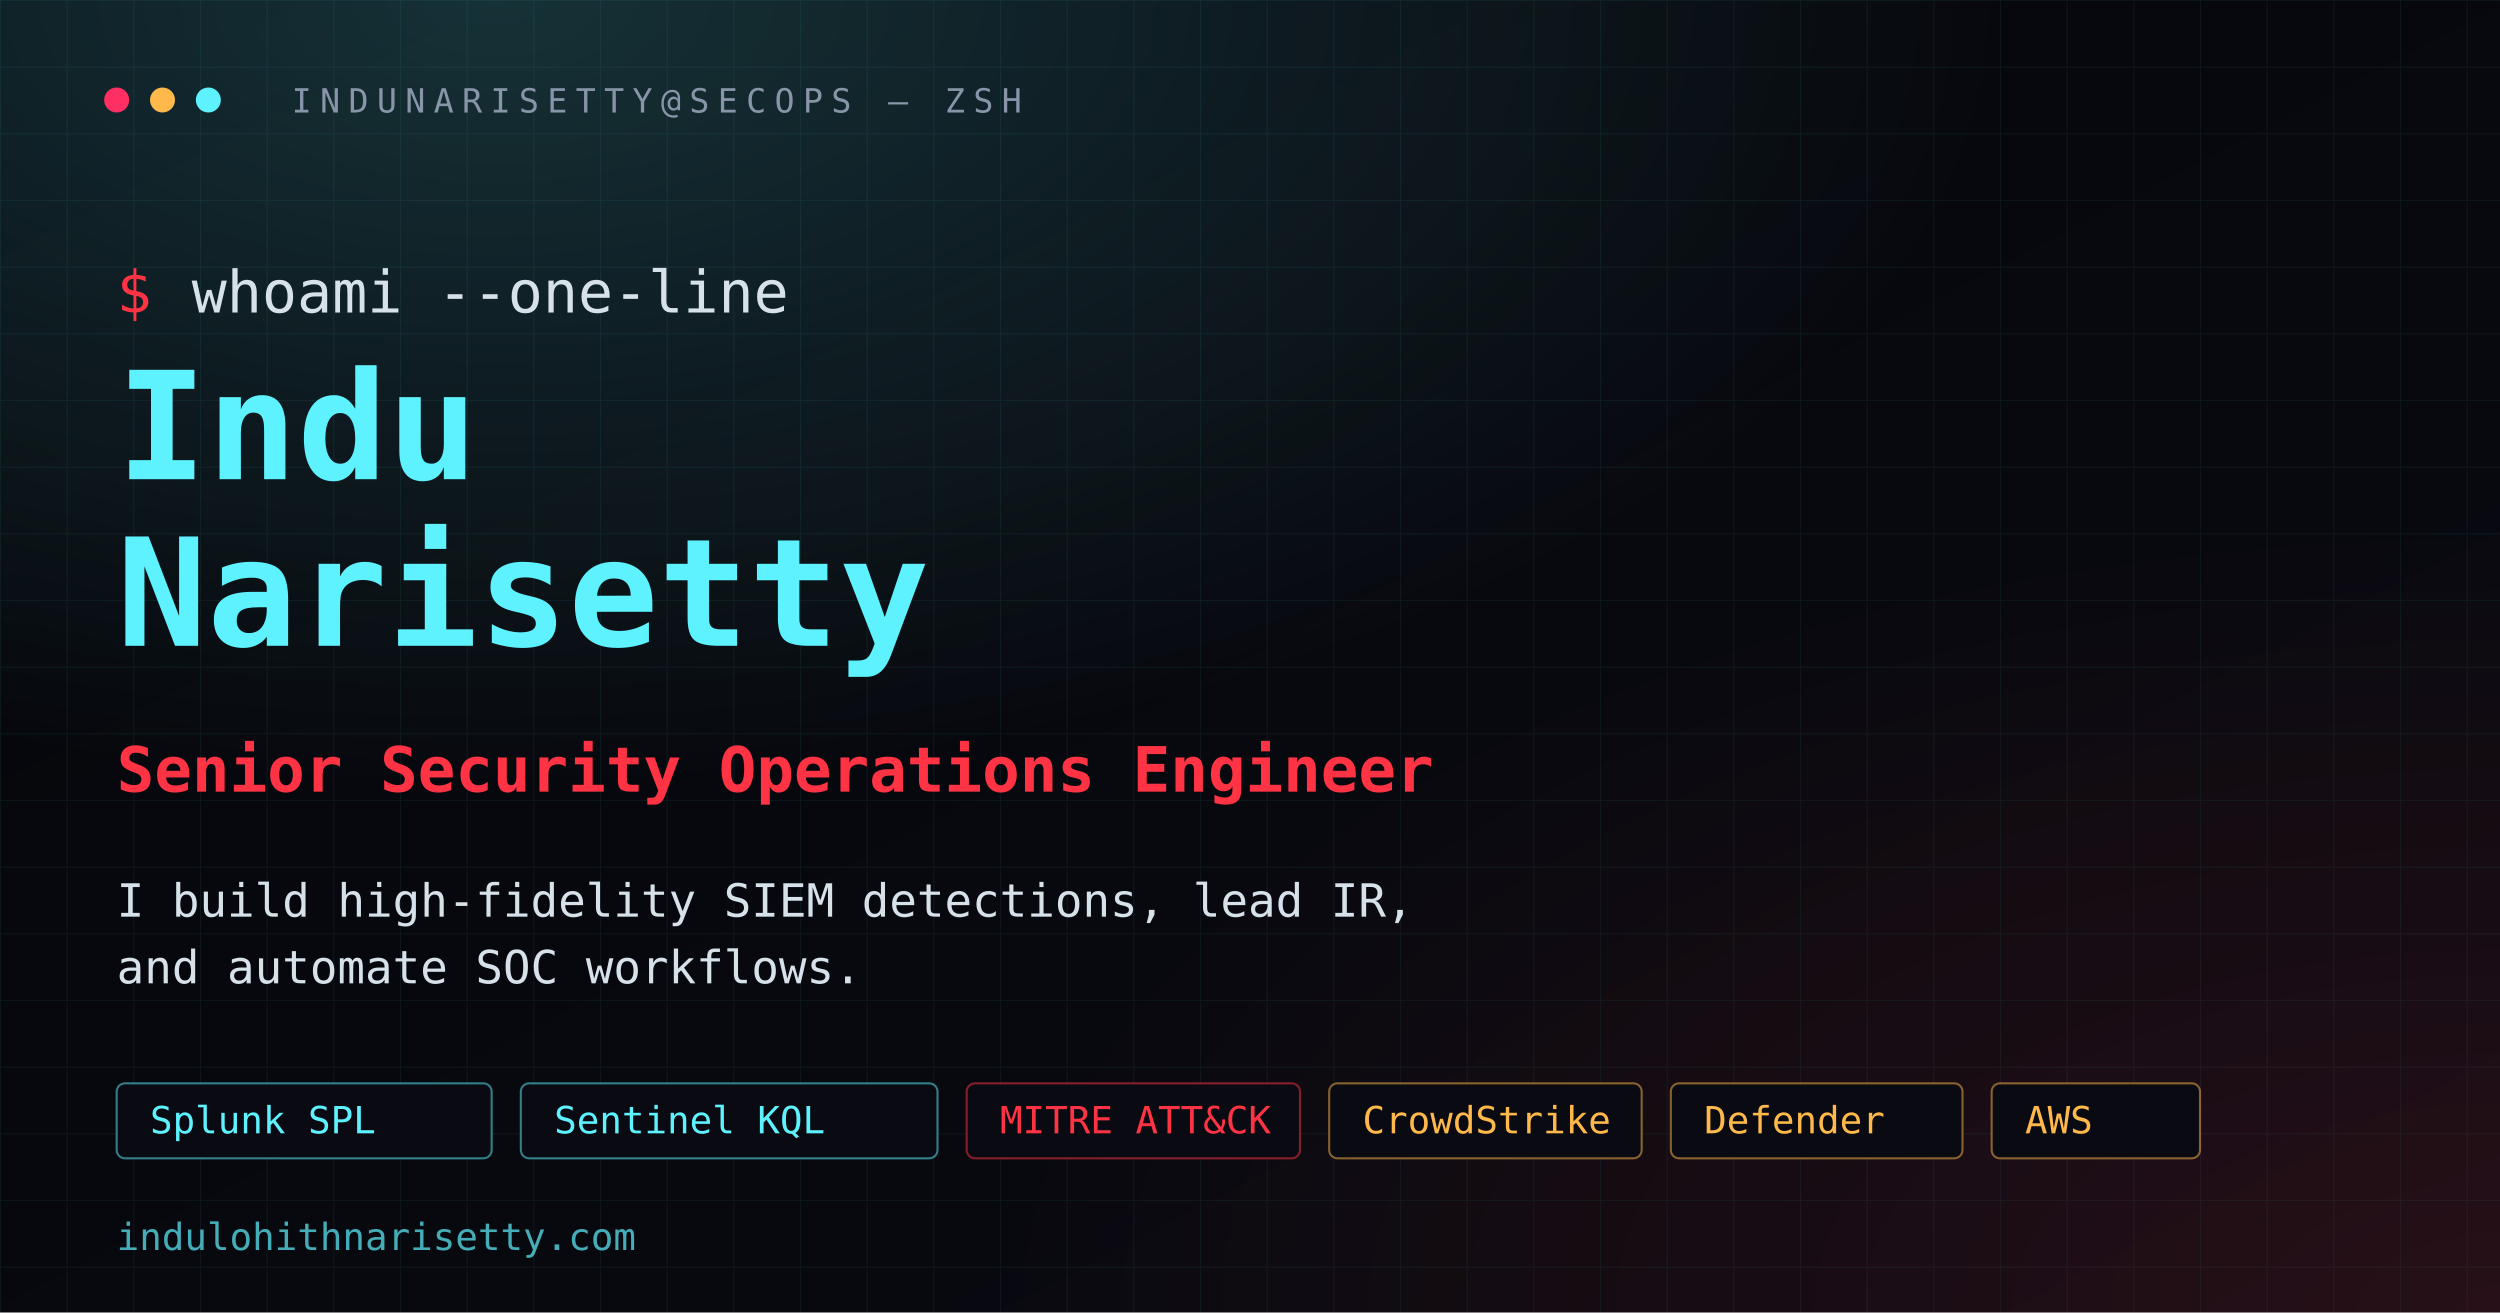
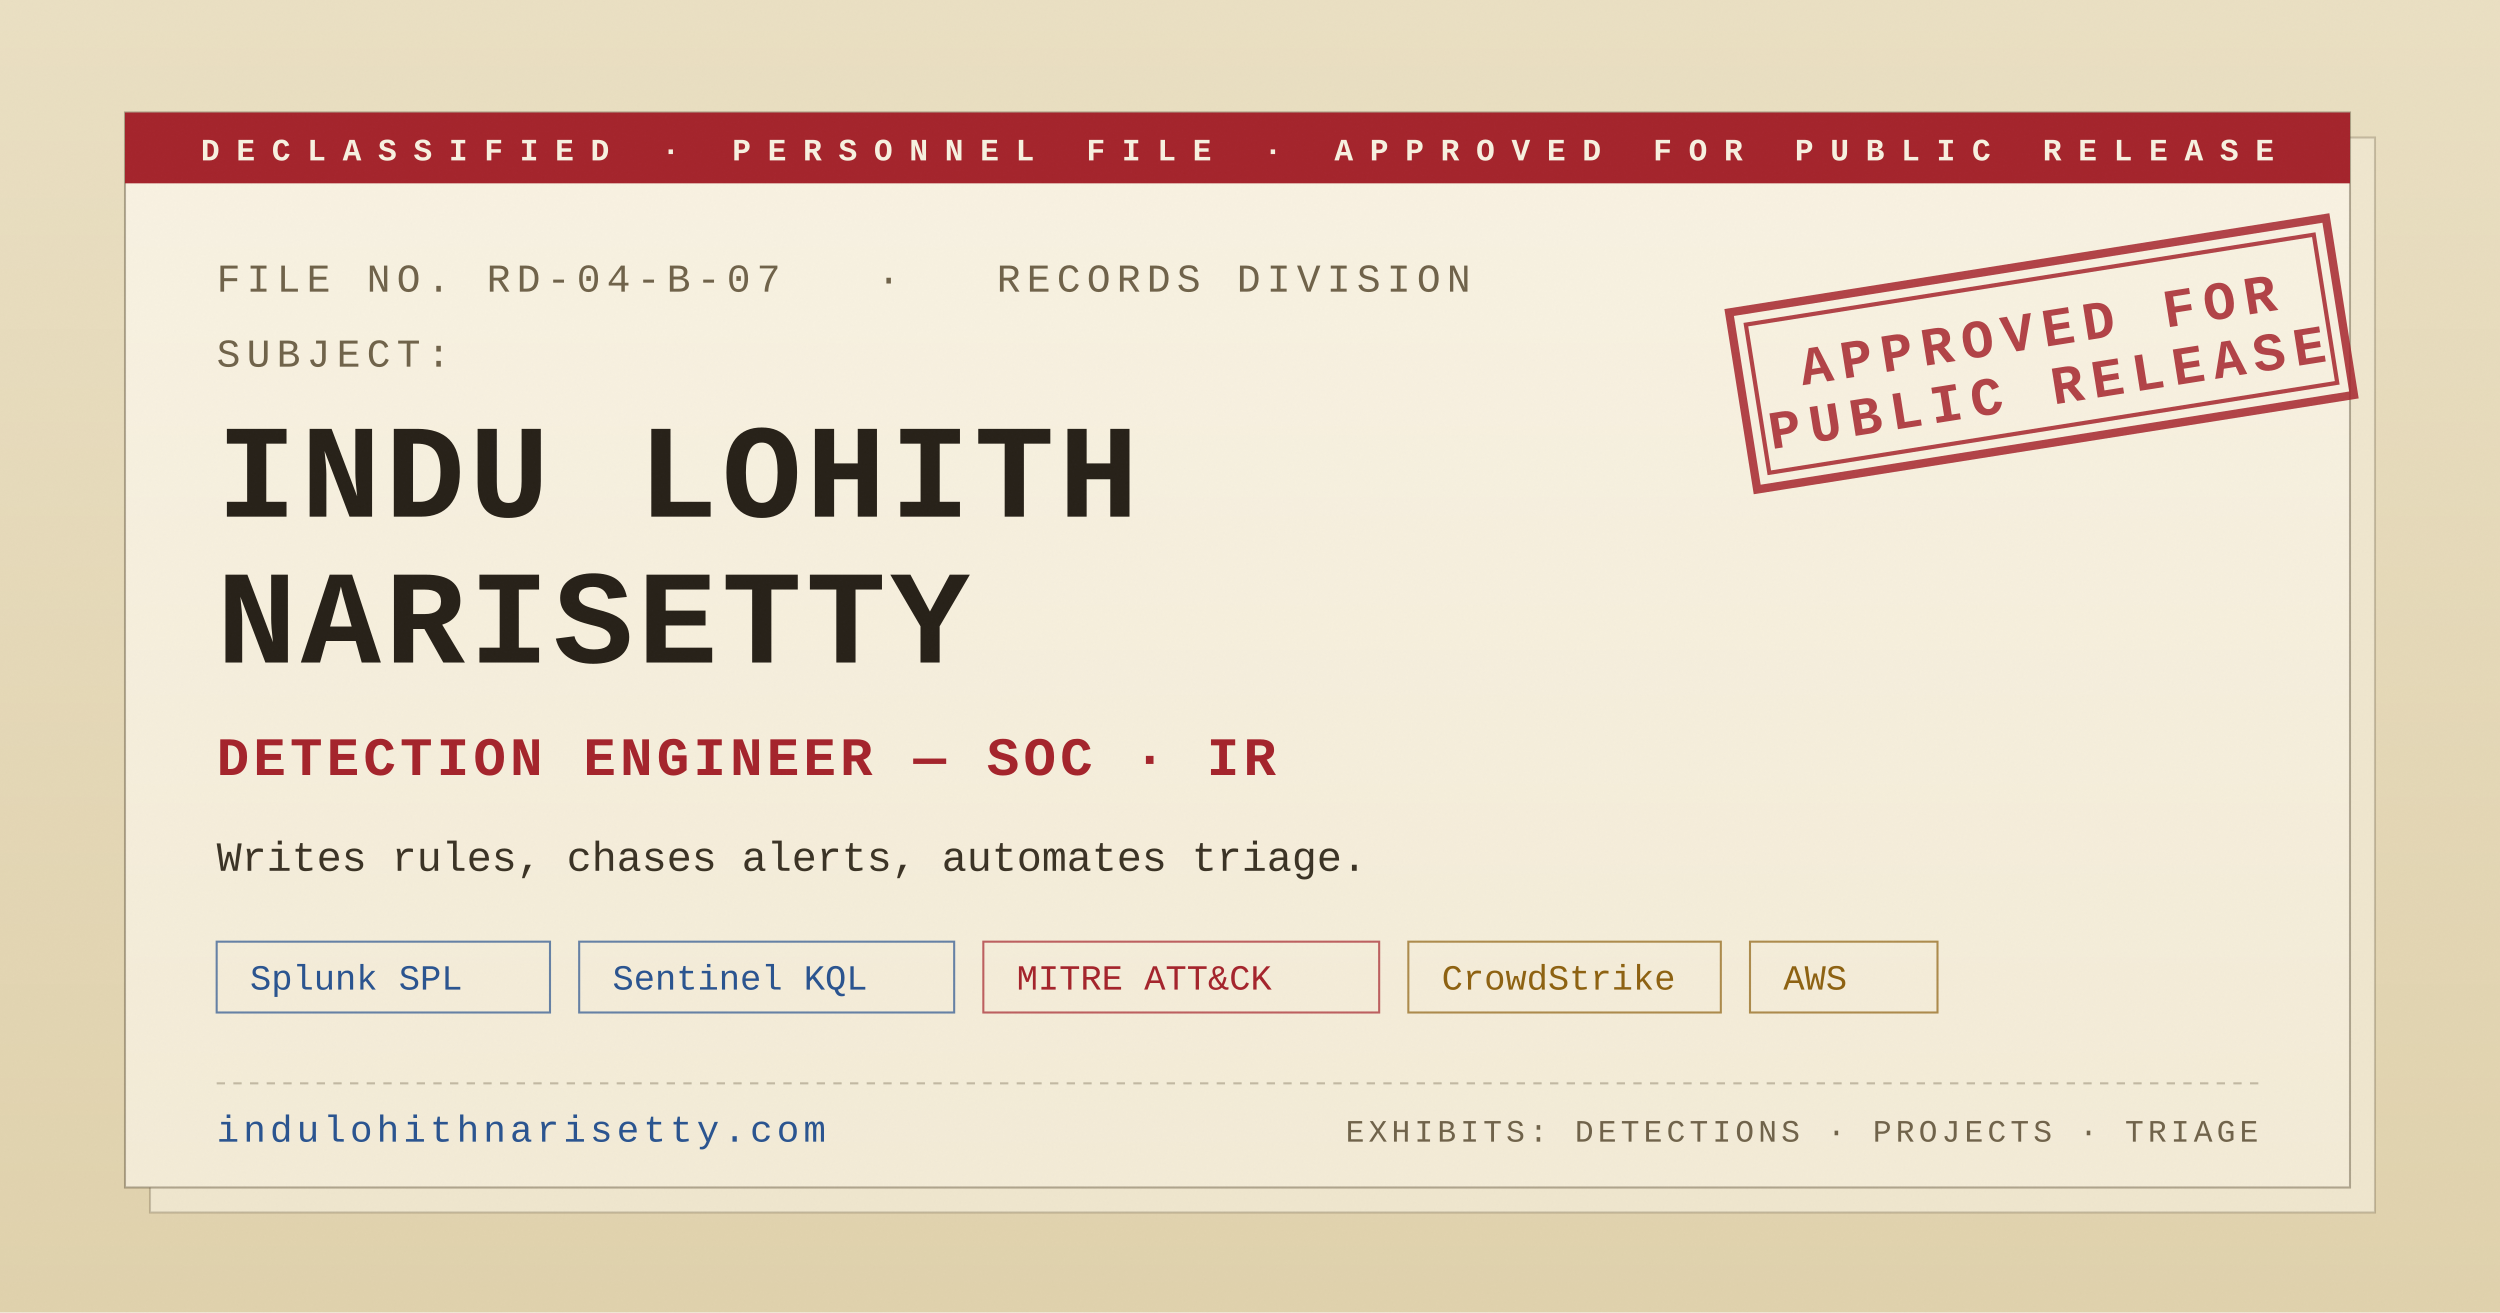
<svg xmlns="http://www.w3.org/2000/svg" viewBox="0 0 1200 630" width="1200" height="630">
  <defs>
-     <linearGradient id="bg" x1="0" y1="0" x2="1" y2="1">
-       <stop offset="0%" stop-color="#05060a" />
-       <stop offset="100%" stop-color="#0a0b12" />
+     <linearGradient id="desk" x1="0" y1="0" x2="0" y2="1">
+       <stop offset="0%" stop-color="#eadfc2" />
+       <stop offset="100%" stop-color="#e0d1ac" />
    </linearGradient>
-     <radialGradient id="glow" cx="20%" cy="0%" r="60%">
-       <stop offset="0%" stop-color="#5ef2ff" stop-opacity="0.18" />
-       <stop offset="100%" stop-color="#5ef2ff" stop-opacity="0" />
-     </radialGradient>
-     <radialGradient id="glow2" cx="100%" cy="100%" r="60%">
-       <stop offset="0%" stop-color="#ff3344" stop-opacity="0.12" />
-       <stop offset="100%" stop-color="#ff3344" stop-opacity="0" />
-     </radialGradient>
-     <pattern id="grid" width="32" height="32" patternUnits="userSpaceOnUse">
-       <path d="M 32 0 L 0 0 0 32" fill="none" stroke="#5ef2ff" stroke-opacity="0.06" stroke-width="1" />
-     </pattern>
+     <linearGradient id="sheet" x1="0" y1="0" x2="0" y2="1">
+       <stop offset="0%" stop-color="#f8f2e2" />
+       <stop offset="100%" stop-color="#f3ebd6" />
+     </linearGradient>
+     <filter id="grain">
+       <feTurbulence type="fractalNoise" baseFrequency="0.9" numOctaves="2" stitchTiles="stitch" />
+       <feColorMatrix type="saturate" values="0" />
+       <feComponentTransfer>
+         <feFuncA type="linear" slope="0.05" />
+       </feComponentTransfer>
+       <feComposite operator="over" in2="SourceGraphic" />
+     </filter>
  </defs>
-   <rect width="1200" height="630" fill="url(#bg)" />
-   <rect width="1200" height="630" fill="url(#grid)" />
-   <rect width="1200" height="630" fill="url(#glow)" />
-   <rect width="1200" height="630" fill="url(#glow2)" />
-   <g>
-     <circle cx="56" cy="48" r="6" fill="#ff2e63" />
-     <circle cx="78" cy="48" r="6" fill="#ffb94a" />
-     <circle cx="100" cy="48" r="6" fill="#5ef2ff" />
-     <text x="140" y="54" fill="#8895a8" font-family="'JetBrains Mono', 'SF Mono', monospace" font-size="16" letter-spacing="4">INDUNARISETTY@SECOPS — ZSH</text>
-   </g>
-   <g font-family="'JetBrains Mono', 'SF Mono', monospace">
-     <text x="56" y="150" fill="#ff3344" font-size="28">$</text>
-     <text x="92" y="150" fill="#d6e1ea" font-size="28">whoami --one-line</text>
-     <text x="56" y="230" fill="#5ef2ff" font-size="72" font-weight="700">Indu</text>
-     <text x="56" y="310" fill="#5ef2ff" font-size="72" font-weight="700">Narisetty</text>
-     <text x="56" y="380" fill="#ff3344" font-size="30" font-weight="600">Senior Security Operations Engineer</text>
-     <text x="56" y="440" fill="#d6e1ea" font-size="22">I build high-fidelity SIEM detections, lead IR,</text>
-     <text x="56" y="472" fill="#d6e1ea" font-size="22">and automate SOC workflows.</text>
-     <g font-size="18">
-       <g transform="translate(56,520)">
-         <rect x="0" y="0" width="180" height="36" rx="4" fill="#0a0b12" stroke="#5ef2ff" stroke-opacity="0.5" />
-         <text x="16" y="24" fill="#5ef2ff">Splunk SPL</text>
+   <rect width="1200" height="630" fill="url(#desk)" />
+   <rect x="72" y="66" width="1068" height="516" fill="#efe6cd" stroke="#4a3c26" stroke-opacity="0.25" />
+   <rect x="60" y="54" width="1068" height="516" fill="url(#sheet)" stroke="#4a3c26" stroke-opacity="0.4" />
+   <rect x="60" y="54" width="1068" height="34" fill="#a4232b" />
+   <text x="594" y="77" fill="#f7f1e0" font-family="'Courier New', Courier, monospace" font-size="15" font-weight="700" letter-spacing="8" text-anchor="middle">DECLASSIFIED · PERSONNEL FILE · APPROVED FOR PUBLIC RELEASE</text>
+   <g font-family="'Courier New', Courier, monospace">
+     <text x="104" y="140" fill="#6f6249" font-size="19" letter-spacing="3">FILE NO. RD-04-B-07   ·   RECORDS DIVISION</text>
+     <text x="104" y="176" fill="#6f6249" font-size="19" letter-spacing="3">SUBJECT:</text>
+     <text x="104" y="248" fill="#262017" font-size="64" font-weight="700" letter-spacing="2">INDU LOHITH</text>
+     <text x="104" y="318" fill="#262017" font-size="64" font-weight="700" letter-spacing="2">NARISETTY</text>
+     <text x="104" y="372" fill="#a4232b" font-size="26" font-weight="700" letter-spacing="2">DETECTION ENGINEER — SOC · IR</text>
+     <text x="104" y="418" fill="#3a3224" font-size="20">Writes rules, chases alerts, automates triage.</text>
+     <g font-size="17">
+       <g transform="translate(104,452)">
+         <rect x="0" y="0" width="160" height="34" fill="none" stroke="#29538f" stroke-opacity="0.7" />
+         <text x="16" y="23" fill="#29538f">Splunk SPL</text>
      </g>
-       <g transform="translate(250,520)">
-         <rect x="0" y="0" width="200" height="36" rx="4" fill="#0a0b12" stroke="#5ef2ff" stroke-opacity="0.5" />
-         <text x="16" y="24" fill="#5ef2ff">Sentinel KQL</text>
+       <g transform="translate(278,452)">
+         <rect x="0" y="0" width="180" height="34" fill="none" stroke="#29538f" stroke-opacity="0.7" />
+         <text x="16" y="23" fill="#29538f">Sentinel KQL</text>
      </g>
-       <g transform="translate(464,520)">
-         <rect x="0" y="0" width="160" height="36" rx="4" fill="#0a0b12" stroke="#ff3344" stroke-opacity="0.5" />
-         <text x="16" y="24" fill="#ff3344">MITRE ATT&amp;CK</text>
+       <g transform="translate(472,452)">
+         <rect x="0" y="0" width="190" height="34" fill="none" stroke="#a4232b" stroke-opacity="0.7" />
+         <text x="16" y="23" fill="#a4232b">MITRE ATT&amp;CK</text>
      </g>
-       <g transform="translate(638,520)">
-         <rect x="0" y="0" width="150" height="36" rx="4" fill="#0a0b12" stroke="#ffb94a" stroke-opacity="0.5" />
-         <text x="16" y="24" fill="#ffb94a">CrowdStrike</text>
+       <g transform="translate(676,452)">
+         <rect x="0" y="0" width="150" height="34" fill="none" stroke="#8d6110" stroke-opacity="0.7" />
+         <text x="16" y="23" fill="#8d6110">CrowdStrike</text>
      </g>
-       <g transform="translate(802,520)">
-         <rect x="0" y="0" width="140" height="36" rx="4" fill="#0a0b12" stroke="#ffb94a" stroke-opacity="0.5" />
-         <text x="16" y="24" fill="#ffb94a">Defender</text>
-       </g>
-       <g transform="translate(956,520)">
-         <rect x="0" y="0" width="100" height="36" rx="4" fill="#0a0b12" stroke="#ffb94a" stroke-opacity="0.5" />
-         <text x="16" y="24" fill="#ffb94a">AWS</text>
+       <g transform="translate(840,452)">
+         <rect x="0" y="0" width="90" height="34" fill="none" stroke="#8d6110" stroke-opacity="0.7" />
+         <text x="16" y="23" fill="#8d6110">AWS</text>
      </g>
    </g>
-     <text x="56" y="600" fill="#5ef2ff" font-size="18" opacity="0.7">indulohithnarisetty.com</text>
+     <line x1="104" y1="520" x2="1084" y2="520" stroke="#4a3c26" stroke-opacity="0.3" stroke-dasharray="4 4" />
+     <text x="104" y="548" fill="#29538f" font-size="18" letter-spacing="2">indulohithnarisetty.com</text>
+     <text x="1084" y="548" fill="#6f6249" font-size="15" letter-spacing="2" text-anchor="end">EXHIBITS: DETECTIONS · PROJECTS · TRIAGE</text>
  </g>
+   <g transform="translate(830,150) rotate(-9)" opacity="0.85">
+     <rect x="0" y="0" width="290" height="86" fill="none" stroke="#a4232b" stroke-width="4" />
+     <rect x="7" y="7" width="276" height="72" fill="none" stroke="#a4232b" stroke-width="2" />
+     <text x="145" y="40" fill="#a4232b" font-family="'Courier New', Courier, monospace" font-size="26" font-weight="700" letter-spacing="4" text-anchor="middle">APPROVED FOR</text>
+     <text x="145" y="68" fill="#a4232b" font-family="'Courier New', Courier, monospace" font-size="26" font-weight="700" letter-spacing="4" text-anchor="middle">PUBLIC RELEASE</text>
+   </g>
+   <rect width="1200" height="630" filter="url(#grain)" opacity="0.5" fill="none" />
</svg>
